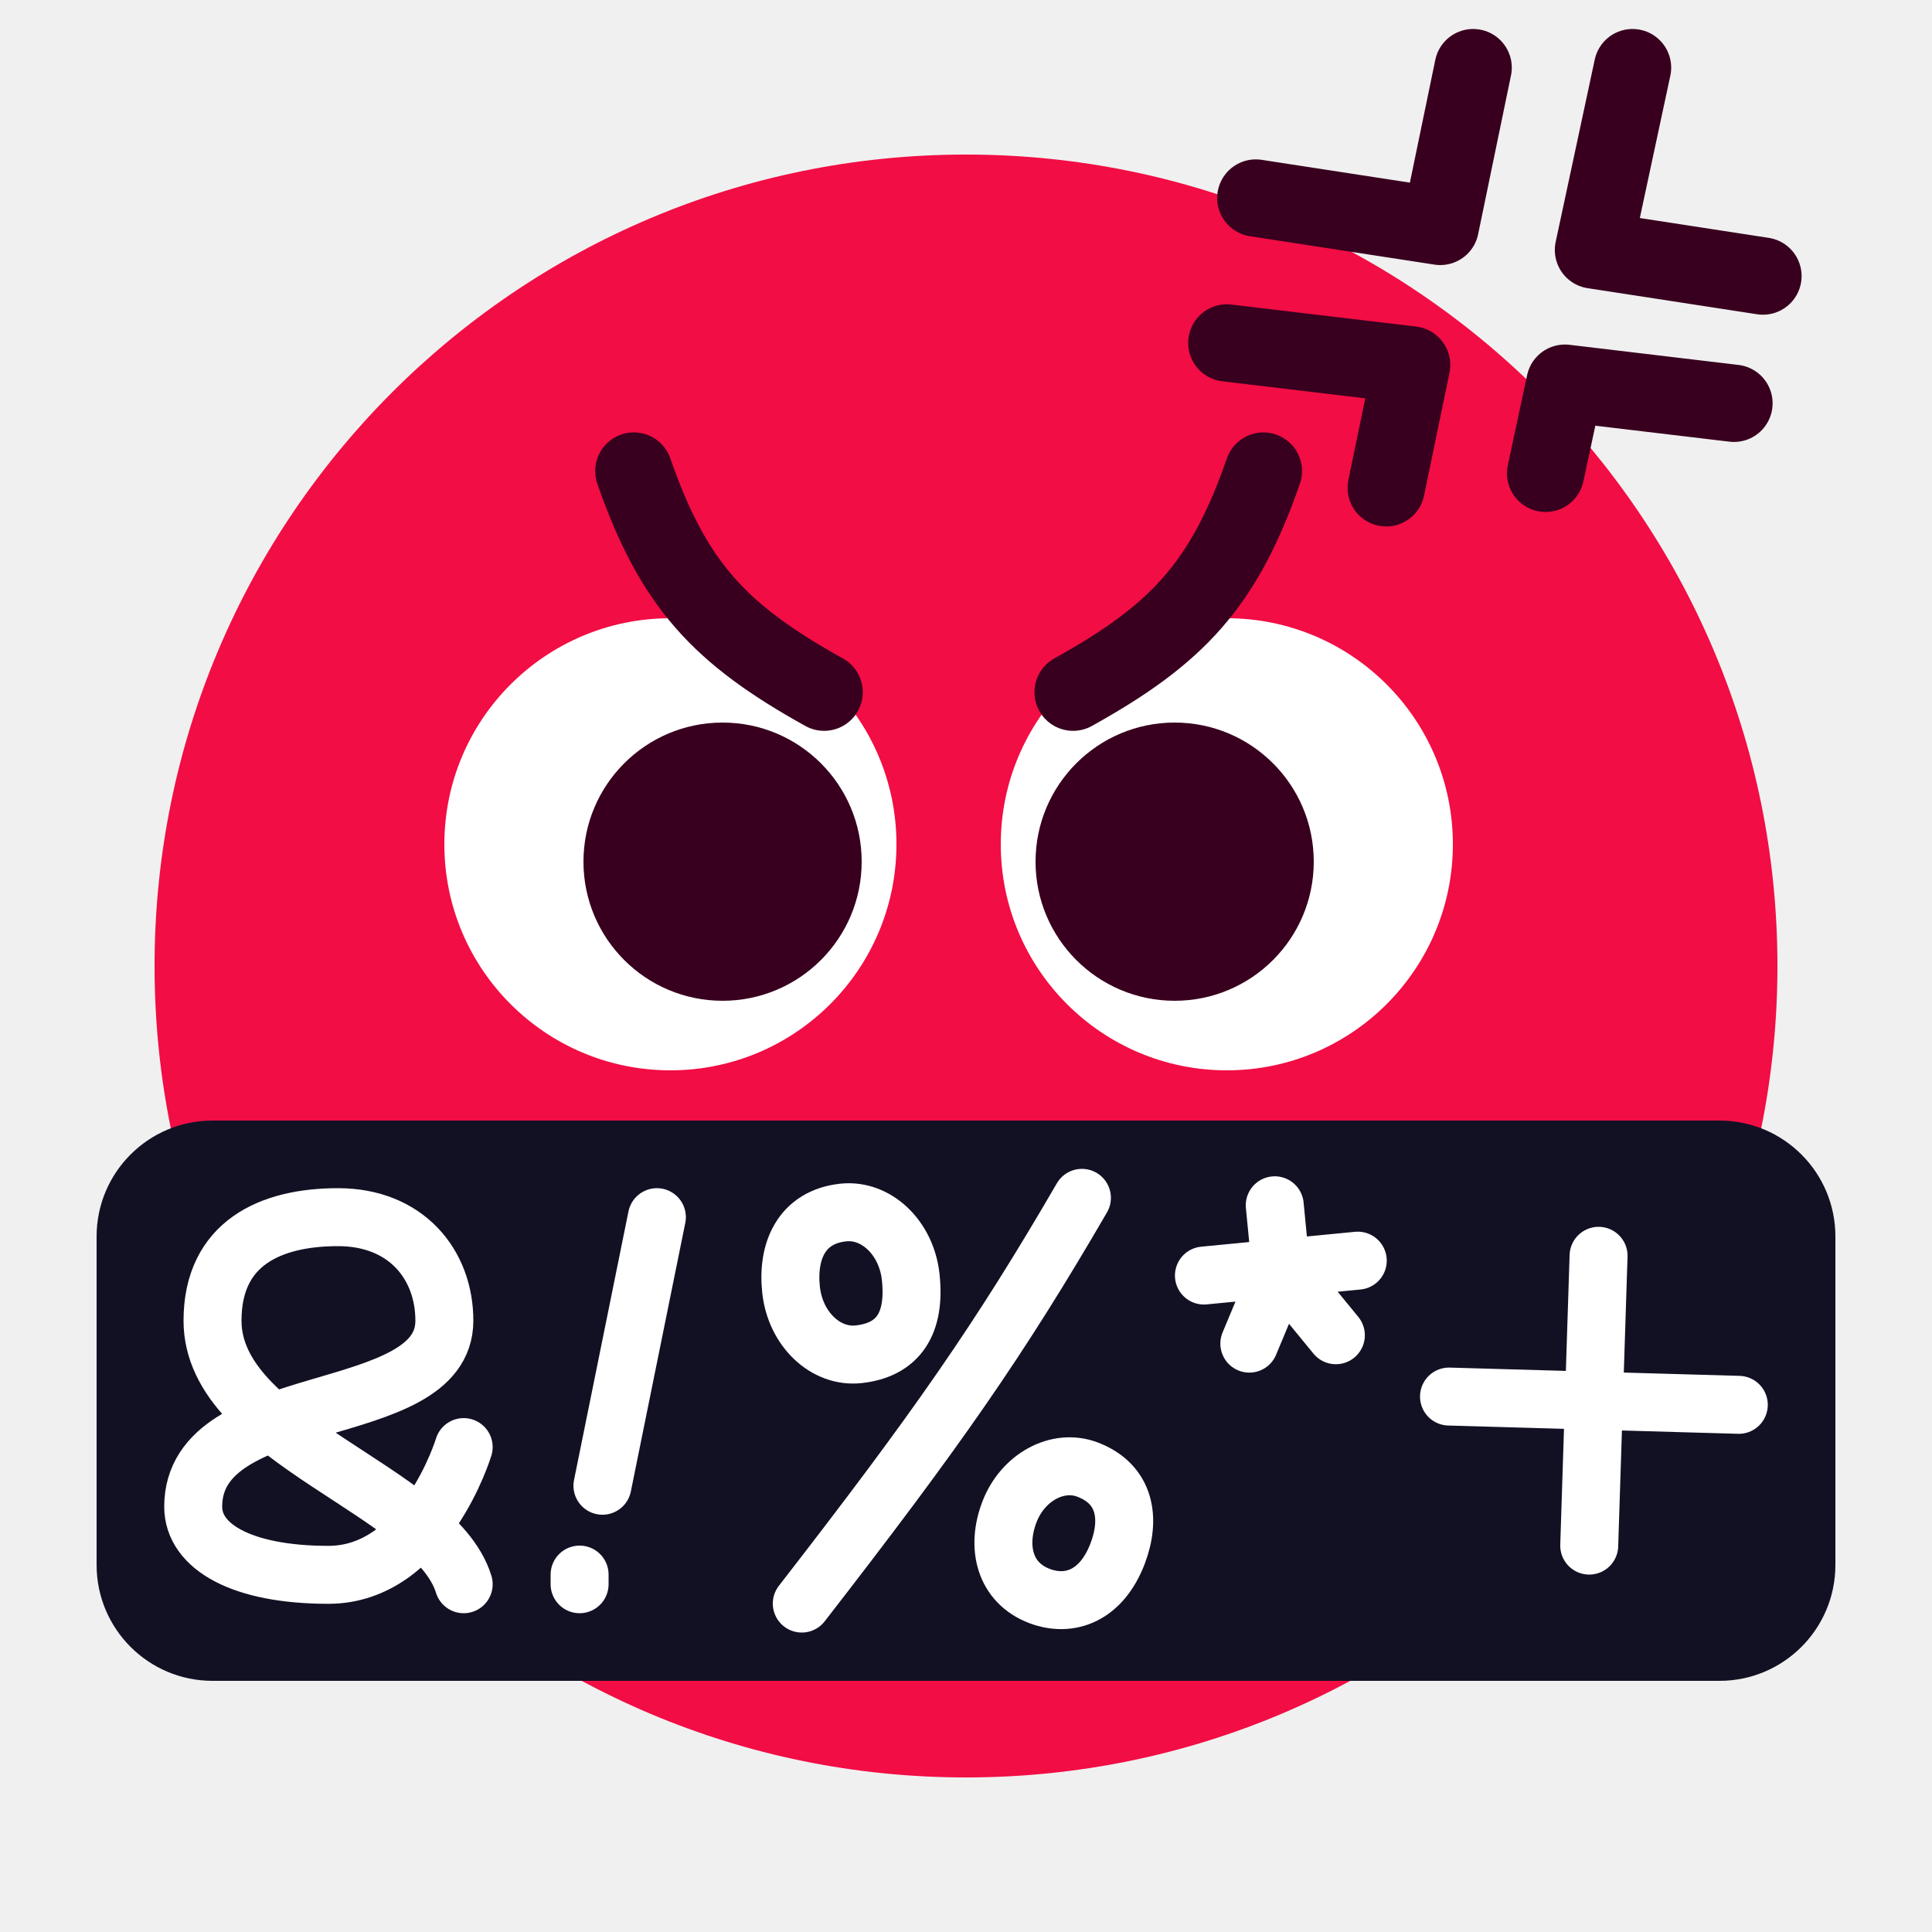
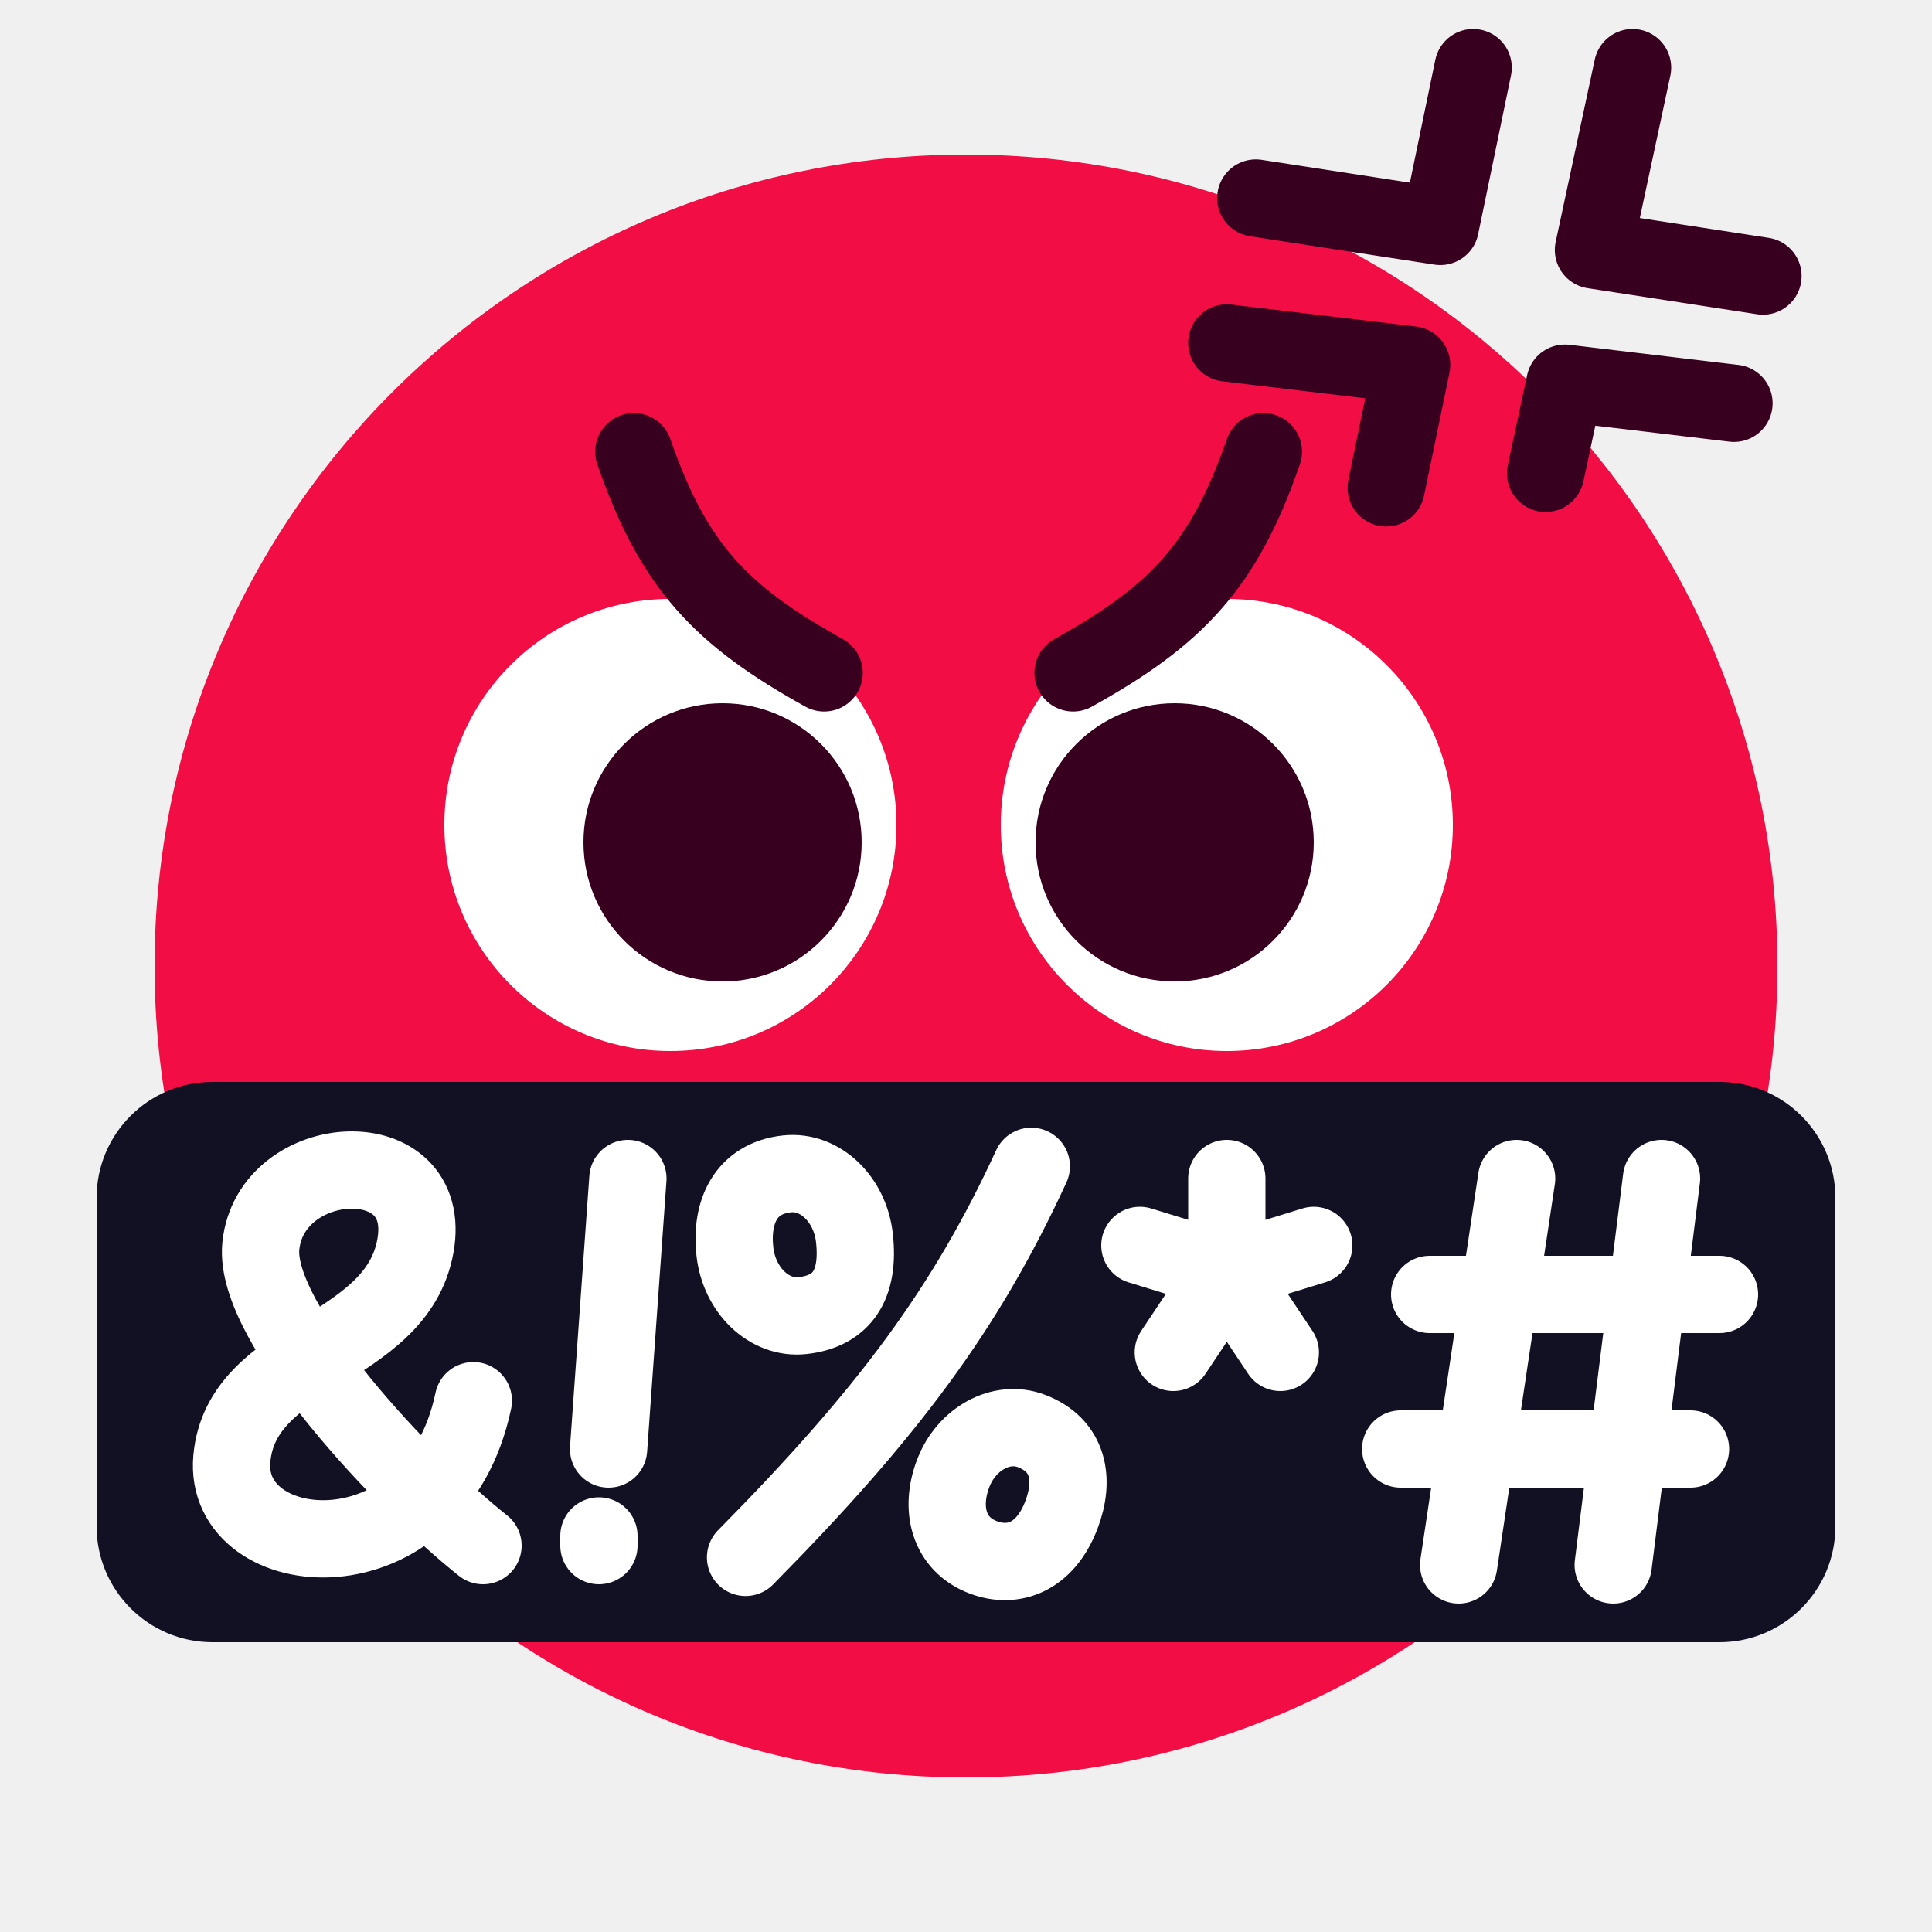
<svg xmlns="http://www.w3.org/2000/svg" width="100" height="100" viewBox="0 0 100 100" fill="none">
  <circle cx="50" cy="50" r="42" fill="#F20D44" />
-   <circle cx="34.7" cy="43.7" r="11.7" fill="white" />
-   <circle cx="11.7" cy="11.7" r="11.7" transform="matrix(-1 0 0 1 75.2002 32)" fill="white" />
-   <circle cx="37.4" cy="44.6" r="7.2" fill="#38001E" />
-   <circle cx="7.2" cy="7.2" r="7.2" transform="matrix(-1 0 0 1 68 37.4)" fill="#38001E" />
-   <path d="M42.657 35.828C37.285 32.844 34.858 30.287 32.807 24.381" stroke="#38001E" stroke-width="4" stroke-linecap="round" />
-   <path d="M55.543 35.828C60.915 32.844 63.342 30.287 65.393 24.381" stroke="#38001E" stroke-width="4" stroke-linecap="round" />
+   <circle cx="34.7" cy="42.7" r="11.7" fill="white" />
+   <circle cx="11.7" cy="11.7" r="11.7" transform="matrix(-1 0 0 1 75.2002 31)" fill="white" />
+   <circle cx="37.4" cy="43.6" r="7.2" fill="#38001E" />
+   <circle cx="7.2" cy="7.2" r="7.2" transform="matrix(-1 0 0 1 68 36.4)" fill="#38001E" />
+   <path d="M42.657 34.828C37.285 31.844 34.858 29.287 32.807 23.381" stroke="#38001E" stroke-width="4" stroke-linecap="round" />
+   <path d="M55.543 34.828C60.915 31.844 63.342 29.287 65.393 23.381" stroke="#38001E" stroke-width="4" stroke-linecap="round" />
  <path d="M65 10.25L74.549 11.719L76.25 3.5M84.5 3.5L82.477 12.939L91.25 14.289M80 24.5L81 19.833L89.75 20.875M71.75 25.25L73.066 18.889L63.5 17.75" stroke="#38001E" stroke-width="4" stroke-linecap="round" stroke-linejoin="round" />
-   <rect x="5" y="58" width="90" height="29" rx="6" fill="#121124" />
-   <path d="M24 82C22.5 77.128 11 74.53 11 68.359C11 64.346 14 63 17.5 63C21 63 23 65.428 23 68.359C23 73.718 10 71.769 10 77.987C10 80.051 12.5 81.513 17 81.513C22 81.513 24 74.901 24 74.901" stroke="white" stroke-width="3" stroke-linecap="round" stroke-linejoin="round" />
-   <path d="M34 63L31.182 76.902M30 82V81.5" stroke="white" stroke-width="3" stroke-linecap="round" stroke-linejoin="round" />
-   <path d="M41.5 83C48.492 73.99 51.729 69.352 56 62M47.137 66.092C47.399 68.5 46.5 69.873 44.44 70.097C42.731 70.283 41.166 68.791 40.946 66.765C40.725 64.739 41.5 62.993 43.642 62.76C45.352 62.574 46.917 64.066 47.137 66.092ZM57.852 80.402C57.014 82.609 55.353 83.197 53.804 82.609C52 81.924 51.556 80.079 52.243 78.272C52.929 76.465 54.741 75.477 56.29 76.065C58.249 76.809 58.538 78.595 57.852 80.402Z" stroke="white" stroke-width="3" stroke-linecap="round" stroke-linejoin="round" />
-   <path d="M65.981 62.385L66.296 65.637M66.296 65.637L62.315 66.022M66.296 65.637L70.278 65.251M66.296 65.637L64.665 69.546M66.296 65.637L69.144 69.112" stroke="white" stroke-width="3" stroke-linecap="round" stroke-linejoin="round" />
-   <path d="M75 72.286L90 72.714M82.742 65L82.258 80" stroke="white" stroke-width="3" stroke-linecap="round" stroke-linejoin="round" />
+   <rect x="5" y="56" width="90" height="29" rx="6" fill="#121124" />
+   <path d="M25 80C21 76.833 13.1 68.5 13.5 64.5C14 59.5 22.5 59 21.5 64.5C20.5 70 12.5 70 12 75.5C11.5 81 22.5 82 24.5 72.5M31 80V79.5M31.5 75L32.5 61" stroke="white" stroke-width="4" stroke-linecap="round" stroke-linejoin="round" />
+   <path d="M38.59 80.609C46 73.109 50 67.706 53.38 60.369M44.227 64.092C44.489 66.5 43.59 67.873 41.531 68.097C39.821 68.283 38.256 66.791 38.036 64.765C37.816 62.739 38.59 60.993 40.733 60.76C42.443 60.574 44.007 62.066 44.227 64.092ZM54.942 78.402C54.104 80.609 52.444 81.197 50.895 80.609C49.09 79.924 48.647 78.079 49.333 76.272C50.019 74.465 51.831 73.477 53.38 74.065C55.34 74.809 55.628 76.595 54.942 78.402Z" stroke="white" stroke-width="4" stroke-linecap="round" stroke-linejoin="round" />
+   <path d="M63.5 65.846V61M63.5 65.846L59 64.462M63.5 65.846L68 64.462M63.5 65.846L66.269 70M63.5 65.846L60.731 70" stroke="white" stroke-width="4" stroke-linecap="round" stroke-linejoin="round" />
+   <path d="M78.5 61L75.5 81M86 61L83.5 81M74 67H89M72.5 75H87.5" stroke="white" stroke-width="4" stroke-linecap="round" stroke-linejoin="round" />
</svg>
